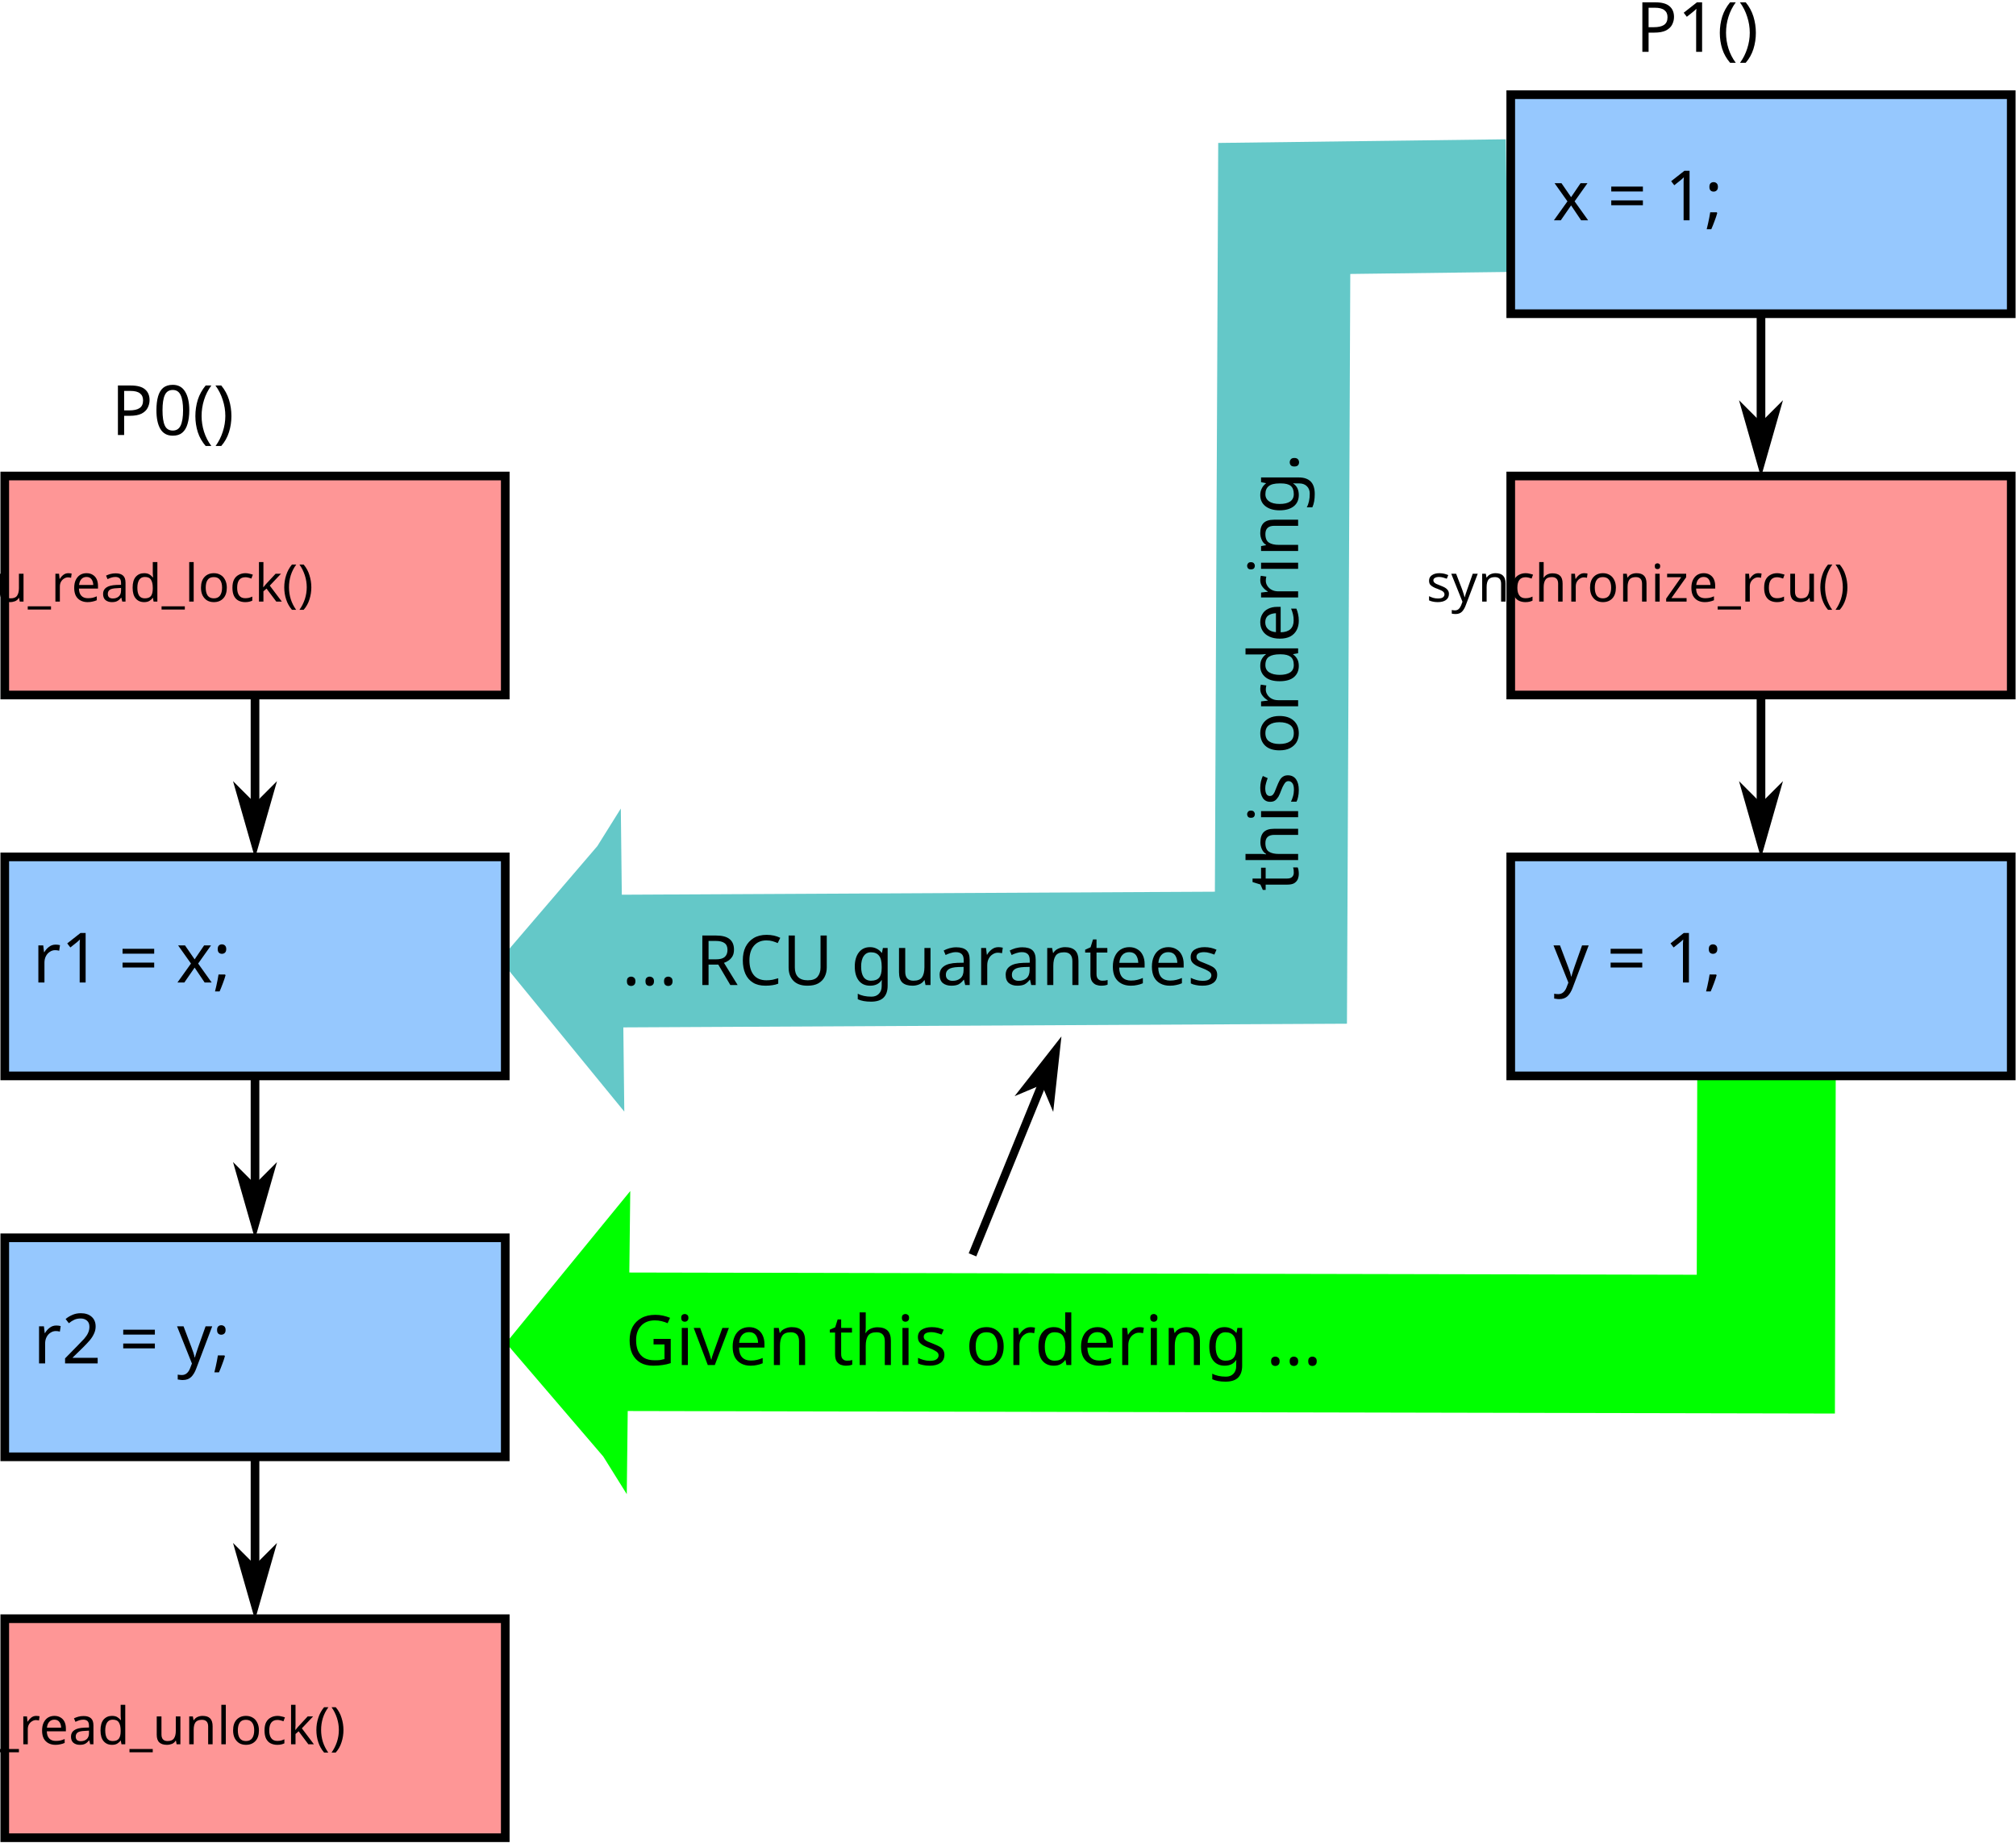
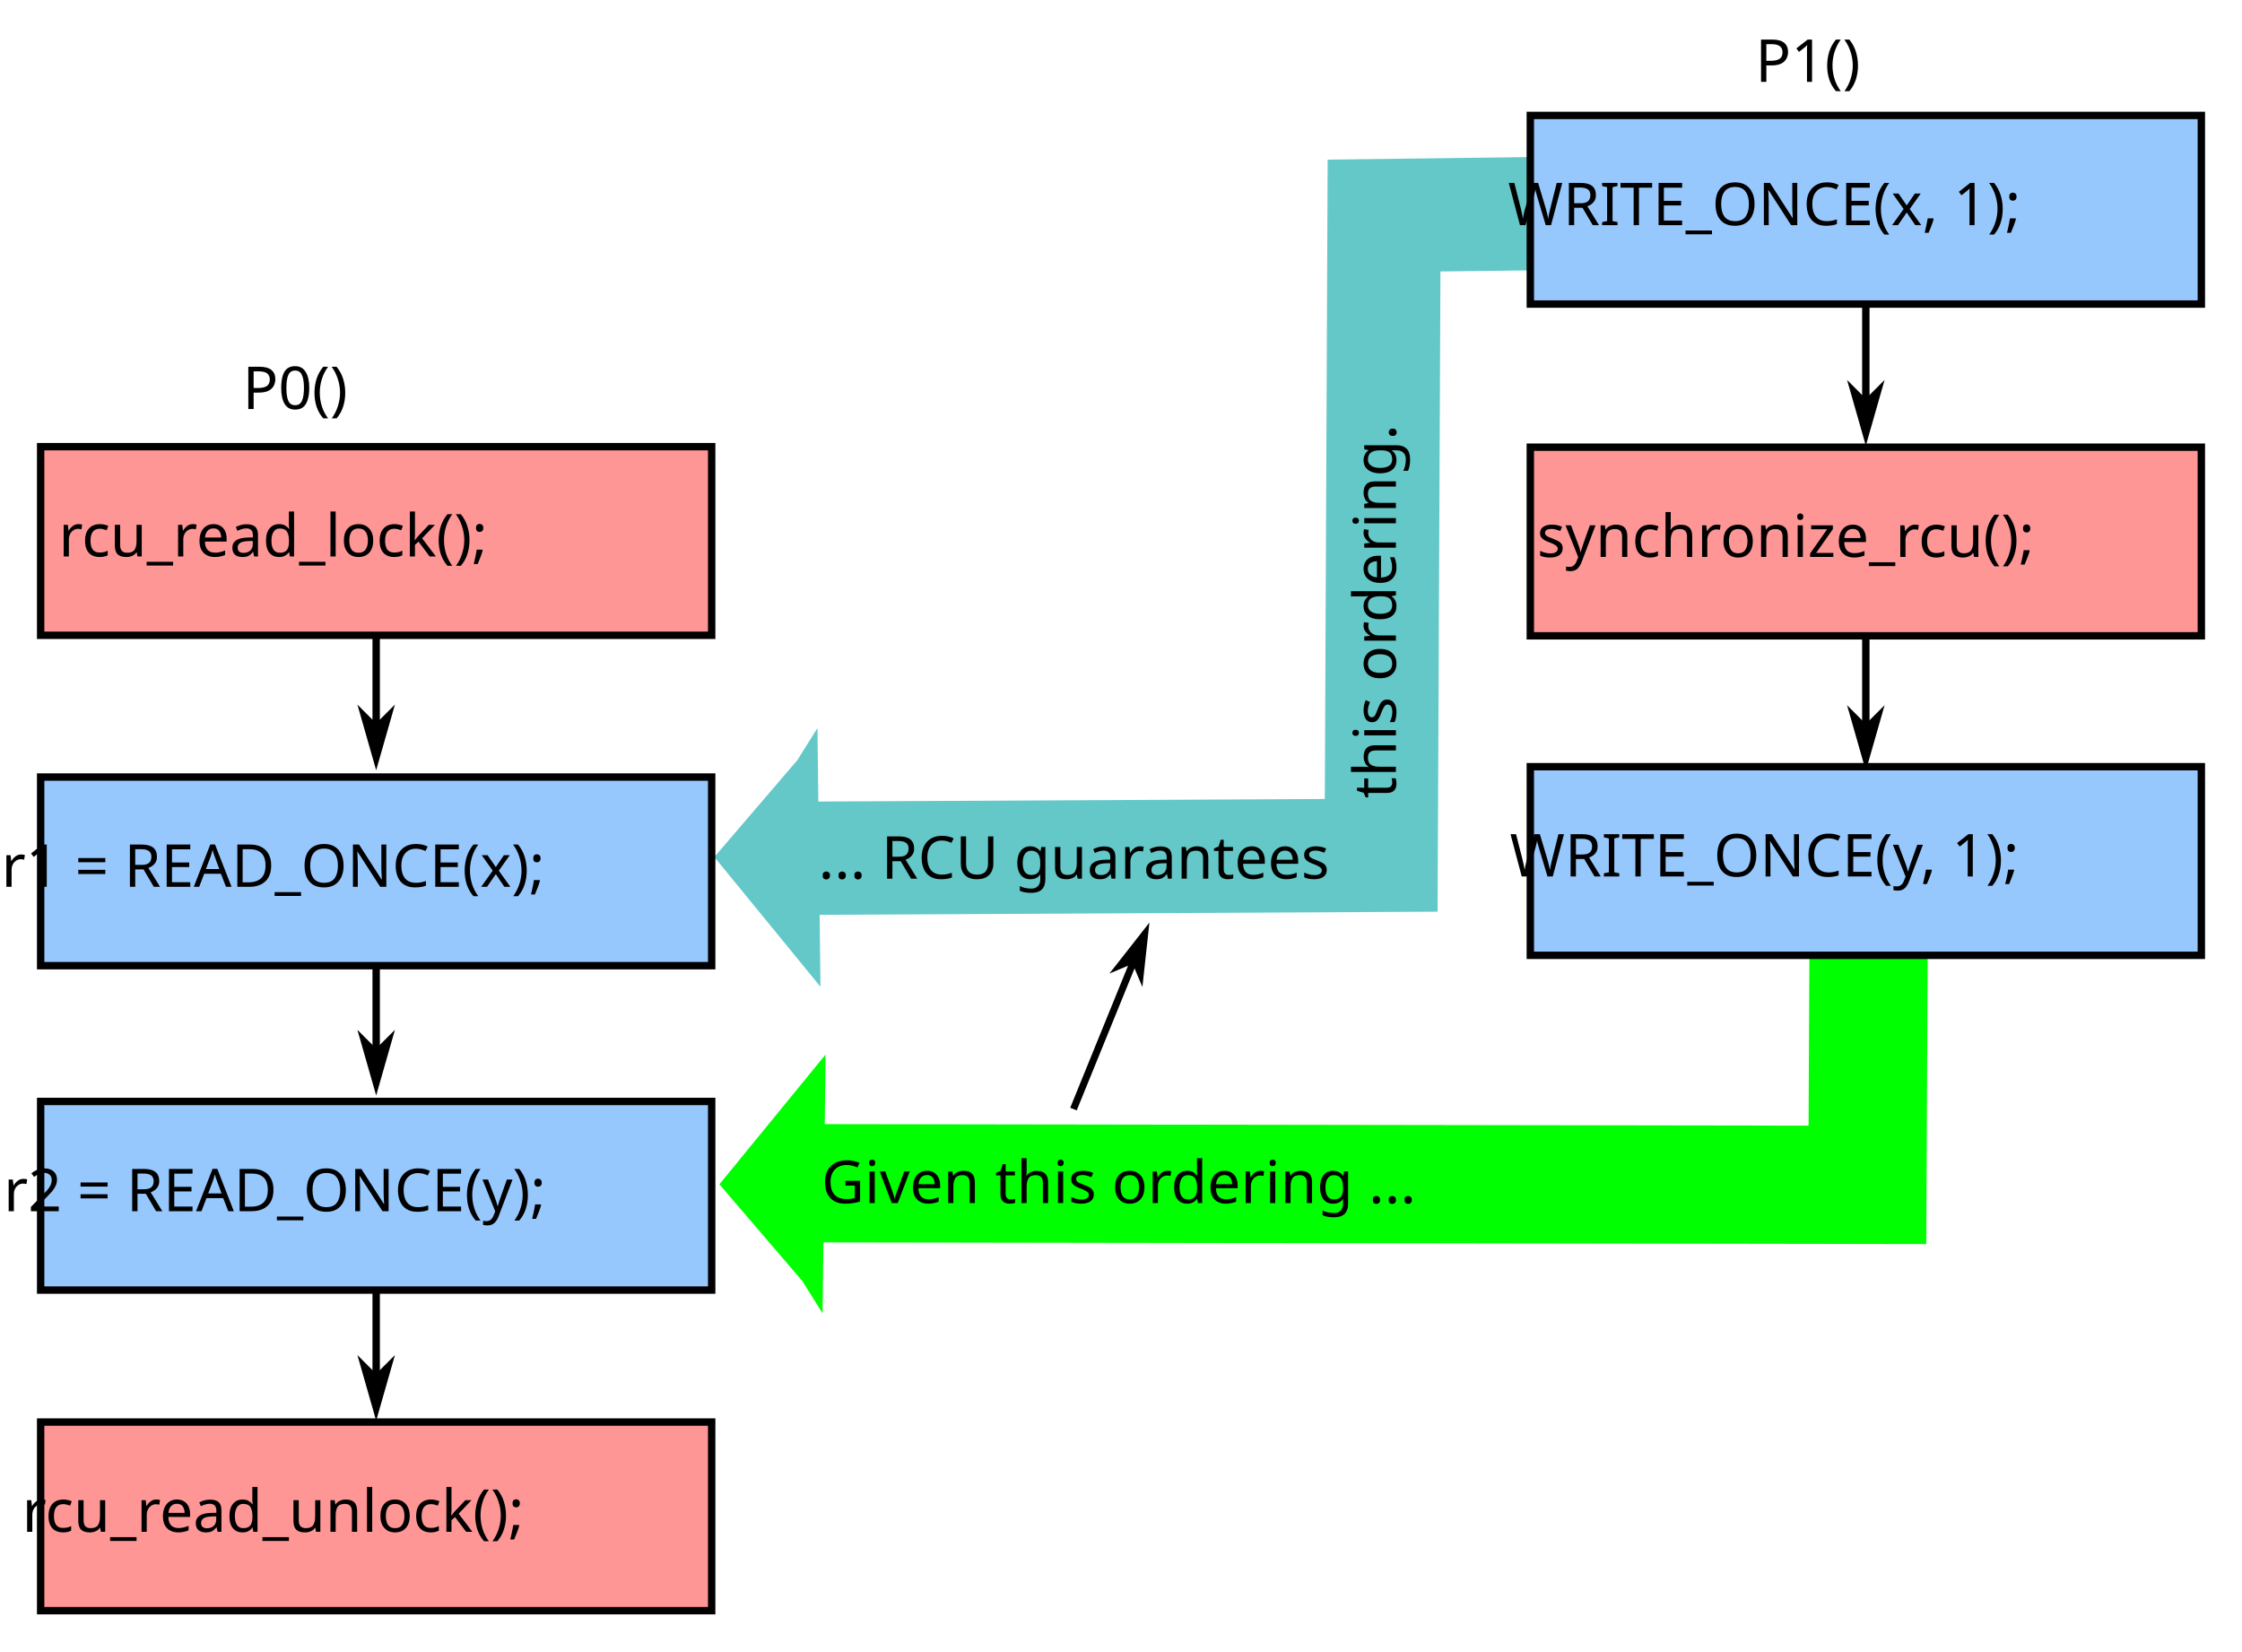
- <svg xmlns="http://www.w3.org/2000/svg" width="232.927" height="212.835" id="svg2" version="1.1">
+ <svg xmlns="http://www.w3.org/2000/svg" width="303.325" height="223.4" id="svg2" version="1.1">
  <defs id="defs4">
    <marker orient="auto" refY="0" refX="0" id="Arrow2Send" style="overflow:visible">
      <path id="path3892" style="fill-rule:evenodd;stroke-width:0.625;stroke-linejoin:round" d="M 8.719,4.034 -2.207,0.016 8.719,-4.002 c -1.745,2.372 -1.735,5.617 -6e-7,8.035 z" transform="matrix(-0.3,0,0,-0.3,0.69,0)" />
    </marker>
    <marker orient="auto" refY="0" refX="0" id="Arrow1Send" style="overflow:visible">
-       <path id="path3874" d="M 0,0 5,-5 -12.5,0 5,5 0,0 z" style="fill-rule:evenodd;stroke:#000000;stroke-width:1pt" transform="matrix(-0.2,0,0,-0.2,-1.2,0)" />
+       <path id="path3874" d="M 0,0 5,-5 -12.5,0 5,5 Z" style="fill-rule:evenodd;stroke:#000000;stroke-width:1pt" transform="matrix(-0.2,0,0,-0.2,-1.2,0)" />
    </marker>
    <marker orient="auto" refY="0" refX="0" id="Arrow1Lend" style="overflow:visible">
-       <path id="path3862" d="M 0,0 5,-5 -12.5,0 5,5 0,0 z" style="fill-rule:evenodd;stroke:#000000;stroke-width:1pt" transform="matrix(-0.8,0,0,-0.8,-10,0)" />
+       <path id="path3862" d="M 0,0 5,-5 -12.5,0 5,5 Z" style="fill-rule:evenodd;stroke:#000000;stroke-width:1pt" transform="matrix(-0.8,0,0,-0.8,-10,0)" />
    </marker>
    <marker orient="auto" refY="0" refX="0" id="Arrow1Mend" style="overflow:visible">
-       <path id="path3885" d="M 0,0 5,-5 -12.5,0 5,5 0,0 z" style="fill-rule:evenodd;stroke:#000000;stroke-width:1pt" transform="matrix(-0.4,0,0,-0.4,-4,0)" />
+       <path id="path3885" d="M 0,0 5,-5 -12.5,0 5,5 Z" style="fill-rule:evenodd;stroke:#000000;stroke-width:1pt" transform="matrix(-0.4,0,0,-0.4,-4,0)" />
    </marker>
    <marker orient="auto" refY="0" refX="0" id="Arrow1Sstart" style="overflow:visible">
-       <path id="path3888" d="M 0,0 5,-5 -12.5,0 5,5 0,0 z" style="fill-rule:evenodd;stroke:#000000;stroke-width:1pt" transform="matrix(0.2,0,0,0.2,1.2,0)" />
+       <path id="path3888" d="M 0,0 5,-5 -12.5,0 5,5 Z" style="fill-rule:evenodd;stroke:#000000;stroke-width:1pt" transform="matrix(0.2,0,0,0.2,1.2,0)" />
    </marker>
    <marker orient="auto" refY="0" refX="0" id="Arrow1Mstart" style="overflow:visible">
-       <path id="path3882" d="M 0,0 5,-5 -12.5,0 5,5 0,0 z" style="fill-rule:evenodd;stroke:#000000;stroke-width:1pt" transform="matrix(0.4,0,0,0.4,4,0)" />
+       <path id="path3882" d="M 0,0 5,-5 -12.5,0 5,5 Z" style="fill-rule:evenodd;stroke:#000000;stroke-width:1pt" transform="matrix(0.4,0,0,0.4,4,0)" />
    </marker>
    <marker orient="auto" refY="0" refX="0" id="Arrow1Lstart" style="overflow:visible">
-       <path id="path3876" d="M 0,0 5,-5 -12.5,0 5,5 0,0 z" style="fill-rule:evenodd;stroke:#000000;stroke-width:1pt" transform="matrix(0.8,0,0,0.8,10,0)" />
+       <path id="path3876" d="M 0,0 5,-5 -12.5,0 5,5 Z" style="fill-rule:evenodd;stroke:#000000;stroke-width:1pt" transform="matrix(0.8,0,0,0.8,10,0)" />
+     </marker>
+     <marker orient="auto" refY="0" refX="0" id="Arrow1Mend-1" style="overflow:visible">
+       <path id="path3885-4" d="M 0,0 5,-5 -12.5,0 5,5 Z" style="fill-rule:evenodd;stroke:#000000;stroke-width:1pt" transform="matrix(-0.4,0,0,-0.4,-4,0)" />
+     </marker>
+     <marker orient="auto" refY="0" refX="0" id="marker939" style="overflow:visible">
+       <path id="path937" d="M 0,0 5,-5 -12.5,0 5,5 Z" style="fill-rule:evenodd;stroke:#000000;stroke-width:1pt" transform="matrix(-0.4,0,0,-0.4,-4,0)" />
+     </marker>
+     <marker orient="auto" refY="0" refX="0" id="Arrow1Mend-1-6" style="overflow:visible">
+       <path id="path3885-4-8" d="M 0,0 5,-5 -12.5,0 5,5 Z" style="fill-rule:evenodd;stroke:#000000;stroke-width:1pt" transform="matrix(-0.4,0,0,-0.4,-4,0)" />
+     </marker>
+     <marker orient="auto" refY="0" refX="0" id="marker1092" style="overflow:visible">
+       <path id="path1090" d="M 0,0 5,-5 -12.5,0 5,5 Z" style="fill-rule:evenodd;stroke:#000000;stroke-width:1pt" transform="matrix(-0.4,0,0,-0.4,-4,0)" />
    </marker>
  </defs>
-   <g id="layer1" transform="translate(17.86235,-788.2439)">
+   <g id="layer1" transform="translate(56.73212,-783.1611)">
    <g id="layer2">
      <g transform="translate(0,53.92809)" id="g5416">
-         <path id="path5410" d="m 156.217,758.068 -25.698,0.327 -0.385,86.551 -77.839,0.396" style="fill:none;stroke:#64c8c8;stroke-width:15.327;stroke-linecap:butt;stroke-linejoin:miter;stroke-miterlimit:4;stroke-opacity:1;stroke-dasharray:none" />
+         <path id="path5410" d="m 156.217,758.068 -25.698,0.327 -0.385,86.551 -77.839,0.396" style="fill:none;stroke:#64c8c8;stroke-width:15.327;stroke-linecap:butt;stroke-linejoin:miter;stroke-miterlimit:4;stroke-dasharray:none;stroke-opacity:1" />
        <path id="path5414" d="m 53.752,861.303 -0.366,-31.878 -1.832,2.931 -10.992,12.825 z" style="fill:#64c8c8;fill-opacity:1;stroke:#64c8c8;stroke-width:1px;stroke-linecap:butt;stroke-linejoin:miter;stroke-opacity:1" />
        <path style="fill:#00ff00;fill-opacity:1;stroke:#00ff00;stroke-width:1px;stroke-linecap:butt;stroke-linejoin:miter;stroke-opacity:1" d="m 54.44,873.321 -0.366,31.878 -1.832,-2.931 -10.992,-12.825 z" id="path5450" />
-         <path style="fill:none;stroke:#00ff00;stroke-width:16;stroke-linecap:butt;stroke-linejoin:miter;stroke-miterlimit:4;stroke-opacity:1;stroke-dasharray:none" d="m 186.238,857.944 -0.077,31.642 -135.183,-0.283" id="path5456" />
+         <path style="fill:none;stroke:#00ff00;stroke-width:16;stroke-linecap:butt;stroke-linejoin:miter;stroke-miterlimit:4;stroke-dasharray:none;stroke-opacity:1" d="m 196.066,858.424 -0.151,31.102 -144.937,-0.223" id="path5456" />
        <text xml:space="preserve" style="font-style:normal;font-variant:normal;font-weight:normal;font-stretch:normal;line-height:0%;font-family:sans-serif;-inkscape-font-specification:Sans;text-align:start;letter-spacing:0px;word-spacing:0px;writing-mode:lr-tb;text-anchor:start;fill:#000000;fill-opacity:1;stroke:none" x="-837.239" y="132.121" id="text5458" transform="rotate(-90)">
          <tspan x="-837.239" y="132.121" id="tspan5462" style="font-size:8px;line-height:1.25;font-family:sans-serif">this ordering.</tspan>
        </text>
        <text id="text5466" y="891.998" x="54.4" style="font-style:normal;font-variant:normal;font-weight:normal;font-stretch:normal;line-height:0%;font-family:sans-serif;-inkscape-font-specification:Sans;text-align:start;letter-spacing:0px;word-spacing:0px;writing-mode:lr-tb;text-anchor:start;fill:#000000;fill-opacity:1;stroke:none" xml:space="preserve">
          <tspan id="tspan5468" y="891.998" x="54.4" style="font-size:8px;line-height:1.25;font-family:sans-serif">Given this ordering ...</tspan>
        </text>
-         <path style="fill:none;stroke:#000000;stroke-width:0.949px;stroke-linecap:butt;stroke-linejoin:miter;stroke-opacity:1;marker-end:url(#Arrow1Mend)" d="M 94.5,879.271 104.07,855.772" id="path5470" />
+         <path style="fill:none;stroke:#000000;stroke-width:0.949px;stroke-linecap:butt;stroke-linejoin:miter;stroke-opacity:1;marker-end:url(#Arrow1Mend)" d="M 88.5,879.271 98.07,855.772" id="path5470" />
        <text id="text5466-7" y="848.104" x="53.994" style="font-style:normal;font-variant:normal;font-weight:normal;font-stretch:normal;line-height:0%;font-family:sans-serif;-inkscape-font-specification:Sans;text-align:start;letter-spacing:0px;word-spacing:0px;writing-mode:lr-tb;text-anchor:start;fill:#000000;fill-opacity:1;stroke:none" xml:space="preserve">
          <tspan id="tspan5468-2" y="848.104" x="53.994" style="font-size:8px;line-height:1.25;font-family:sans-serif">... RCU guarantees</tspan>
        </text>
      </g>
    </g>
    <g transform="translate(0,53.92809)" id="g3022">
-       <g id="g4938" transform="translate(-50,8)">
-         <rect transform="translate(26.664,740.3406)" y="40.961" x="6.024" height="25.299" width="57.827" id="rect4930" style="fill:#fe9696;fill-opacity:1;stroke:#000000;stroke-width:1;stroke-miterlimit:4;stroke-opacity:1;stroke-dasharray:none;stroke-dashoffset:0" />
-         <text id="text4932" y="795.81" x="61.421" style="font-style:normal;font-variant:normal;font-weight:normal;font-stretch:normal;line-height:0%;font-family:sans-serif;-inkscape-font-specification:Sans;text-align:start;letter-spacing:0px;word-spacing:0px;writing-mode:lr-tb;text-anchor:start;fill:#000000;fill-opacity:1;stroke:none" xml:space="preserve">
-           <tspan style="font-size:6px;line-height:1.25;font-family:sans-serif;text-align:center;text-anchor:middle" id="tspan4936" y="795.81" x="61.421">rcu_read_lock()</tspan>
+       <path style="fill:none;stroke:#000000;stroke-width:1px;stroke-linecap:butt;stroke-linejoin:miter;stroke-opacity:1;marker-end:url(#Arrow1Mend)" d="m -5.839,814.601 v 16.866" id="path5150" />
+       <path id="path5346" d="m -5.839,858.601 v 16.866" style="fill:none;stroke:#000000;stroke-width:1px;stroke-linecap:butt;stroke-linejoin:miter;stroke-opacity:1;marker-end:url(#Arrow1Mend)" />
+       <path style="fill:none;stroke:#000000;stroke-width:1px;stroke-linecap:butt;stroke-linejoin:miter;stroke-opacity:1;marker-end:url(#Arrow1Mend)" d="m -5.839,902.601 v 16.866" id="path3854" />
+       <text xml:space="preserve" style="font-style:normal;font-variant:normal;font-weight:normal;font-stretch:normal;line-height:0%;font-family:sans-serif;-inkscape-font-specification:Sans;text-align:center;letter-spacing:0px;word-spacing:0px;writing-mode:lr-tb;text-anchor:middle;fill:#000000;fill-opacity:1;stroke:none" x="-5.888" y="784.566" id="text3259">
+         <tspan id="tspan3261" x="-5.888" y="784.566" style="font-size:8px;line-height:1.25;font-family:sans-serif">P0()</tspan>
+       </text>
+       <g id="g4938" transform="translate(-50.96141,9.274268)">
+         <rect style="fill:#fe9696;fill-opacity:1;stroke:#000000;stroke-width:1;stroke-miterlimit:4;stroke-dasharray:none;stroke-dashoffset:0;stroke-opacity:1" id="rect4946-4-0" width="90.785" height="25.519" x="-0.271" y="780.386" />
+         <text xml:space="preserve" style="font-style:normal;font-variant:normal;font-weight:normal;font-stretch:normal;line-height:0%;font-family:sans-serif;-inkscape-font-specification:Sans;text-align:start;letter-spacing:0px;word-spacing:0px;writing-mode:lr-tb;text-anchor:start;fill:#000000;fill-opacity:1;stroke:none" x="45.225" y="795.241" id="text4948-7">
+           <tspan x="45.225" y="795.241" id="tspan4952-0" style="font-size:8px;line-height:1.25;font-family:sans-serif;text-align:center;text-anchor:middle">rcu_read_lock();</tspan>
        </text>
      </g>
-       <g id="g4944" transform="translate(-50,52)">
-         <rect style="fill:#96c8fe;fill-opacity:1;stroke:#000000;stroke-width:1;stroke-miterlimit:4;stroke-opacity:1;stroke-dasharray:none;stroke-dashoffset:0" id="rect4946" width="57.827" height="25.299" x="6.024" y="40.961" transform="translate(26.664,740.3406)" />
-         <text xml:space="preserve" style="font-style:normal;font-variant:normal;font-weight:normal;font-stretch:normal;line-height:0%;font-family:sans-serif;-inkscape-font-specification:Sans;text-align:start;letter-spacing:0px;word-spacing:0px;writing-mode:lr-tb;text-anchor:start;fill:#000000;fill-opacity:1;stroke:none" x="61.421" y="795.81" id="text4948">
-           <tspan x="61.421" y="795.81" style="font-size:8px;line-height:1.25;font-family:sans-serif;text-align:center;text-anchor:middle" id="tspan3066">r1 = x;</tspan>
+       <g id="g4944" transform="translate(-50.96141,53.27427)">
+         <rect style="fill:#96c8fe;fill-opacity:1;stroke:#000000;stroke-width:1;stroke-miterlimit:4;stroke-dasharray:none;stroke-dashoffset:0;stroke-opacity:1" id="rect4946" width="90.785" height="25.519" x="-26.935" y="40.741" transform="translate(26.664,740.3406)" />
+         <text xml:space="preserve" style="font-style:normal;font-variant:normal;font-weight:normal;font-stretch:normal;line-height:0%;font-family:sans-serif;-inkscape-font-specification:Sans;text-align:start;letter-spacing:0px;word-spacing:0px;writing-mode:lr-tb;text-anchor:start;fill:#000000;fill-opacity:1;stroke:none" x="45.225" y="795.933" id="text4948">
+           <tspan x="45.225" y="795.933" id="tspan4952" style="font-size:8px;line-height:1.25;font-family:sans-serif;text-align:center;text-anchor:middle">r1 = READ_ONCE(x);</tspan>
        </text>
      </g>
-       <path style="fill:none;stroke:#000000;stroke-width:1px;stroke-linecap:butt;stroke-linejoin:miter;stroke-opacity:1;marker-end:url(#Arrow1Mend)" d="m 11.601,814.601 0,16.866" id="path5150" />
-       <path id="path5346" d="m 11.601,858.601 0,16.866" style="fill:none;stroke:#000000;stroke-width:1px;stroke-linecap:butt;stroke-linejoin:miter;stroke-opacity:1;marker-end:url(#Arrow1Mend)" />
-       <g id="g5348" transform="translate(-50,96)">
-         <rect style="fill:#96c8fe;fill-opacity:1;stroke:#000000;stroke-width:1;stroke-miterlimit:4;stroke-opacity:1;stroke-dasharray:none;stroke-dashoffset:0" id="rect5350" width="57.827" height="25.299" x="6.024" y="40.961" transform="translate(26.664,740.3406)" />
-         <text xml:space="preserve" style="font-style:normal;font-variant:normal;font-weight:normal;font-stretch:normal;line-height:0%;font-family:sans-serif;-inkscape-font-specification:Sans;text-align:start;letter-spacing:0px;word-spacing:0px;writing-mode:lr-tb;text-anchor:start;fill:#000000;fill-opacity:1;stroke:none" x="61.421" y="795.81" id="text5352">
-           <tspan x="61.421" y="795.81" style="font-size:8px;line-height:1.25;font-family:sans-serif;text-align:center;text-anchor:middle" id="tspan3068">r2 = y;</tspan>
+       <g id="g5348" transform="translate(-55.81678,97.27427)">
+         <rect style="fill:#96c8fe;fill-opacity:1;stroke:#000000;stroke-width:1;stroke-miterlimit:4;stroke-dasharray:none;stroke-dashoffset:0;stroke-opacity:1" id="rect4946-4" width="90.785" height="25.519" x="4.585" y="780.968" />
+         <text xml:space="preserve" style="font-style:normal;font-variant:normal;font-weight:normal;font-stretch:normal;line-height:0%;font-family:sans-serif;-inkscape-font-specification:Sans;text-align:start;letter-spacing:0px;word-spacing:0px;writing-mode:lr-tb;text-anchor:start;fill:#000000;fill-opacity:1;stroke:none" x="50.311" y="795.819" id="text5352">
+           <tspan x="50.311" y="795.819" id="tspan5356" style="font-size:8px;line-height:1.25;font-family:sans-serif;text-align:center;text-anchor:middle">r2 = READ_ONCE(y);</tspan>
        </text>
      </g>
-       <g transform="translate(124,-36.04685)" id="g5360">
-         <rect style="fill:#96c8fe;fill-opacity:1;stroke:#000000;stroke-width:1;stroke-miterlimit:4;stroke-opacity:1;stroke-dasharray:none;stroke-dashoffset:0" id="rect5362" width="57.827" height="25.299" x="6.024" y="40.961" transform="translate(26.664,740.3406)" />
-         <text xml:space="preserve" style="font-style:normal;font-variant:normal;font-weight:normal;font-stretch:normal;line-height:0%;font-family:sans-serif;-inkscape-font-specification:Sans;text-align:start;letter-spacing:0px;word-spacing:0px;writing-mode:lr-tb;text-anchor:start;fill:#000000;fill-opacity:1;stroke:none" x="61.421" y="795.81" id="text5364">
-           <tspan x="61.421" y="795.81" style="font-size:8px;line-height:1.25;font-family:sans-serif;text-align:center;text-anchor:middle" id="tspan3070">x = 1;</tspan>
+       <g id="g4938-7" transform="translate(-50.96141,141.2285)">
+         <rect style="fill:#fe9696;fill-opacity:1;stroke:#000000;stroke-width:1;stroke-miterlimit:4;stroke-dasharray:none;stroke-dashoffset:0;stroke-opacity:1" id="rect4946-4-0-9" width="90.785" height="25.519" x="-0.271" y="780.386" />
+         <text xml:space="preserve" style="font-style:normal;font-variant:normal;font-weight:normal;font-stretch:normal;line-height:0%;font-family:sans-serif;-inkscape-font-specification:Sans;text-align:start;letter-spacing:0px;word-spacing:0px;writing-mode:lr-tb;text-anchor:start;fill:#000000;fill-opacity:1;stroke:none" x="45.225" y="795.241" id="text4948-7-7">
+           <tspan x="45.225" y="795.241" id="tspan4952-0-6" style="font-size:8px;line-height:1.25;font-family:sans-serif;text-align:center;text-anchor:middle">rcu_read_unlock();</tspan>
        </text>
      </g>
-       <g transform="translate(124,8)" id="g5370">
-         <rect transform="translate(26.664,740.3406)" y="40.961" x="6.024" height="25.299" width="57.827" id="rect5372" style="fill:#fe9696;fill-opacity:1;stroke:#000000;stroke-width:1;stroke-miterlimit:4;stroke-opacity:1;stroke-dasharray:none;stroke-dashoffset:0" />
-         <text id="text5374" y="795.81" x="61.421" style="font-style:normal;font-variant:normal;font-weight:normal;font-stretch:normal;line-height:0%;font-family:sans-serif;-inkscape-font-specification:Sans;text-align:start;letter-spacing:0px;word-spacing:0px;writing-mode:lr-tb;text-anchor:start;fill:#000000;fill-opacity:1;stroke:none" xml:space="preserve">
-           <tspan style="font-size:6px;line-height:1.25;font-family:sans-serif;text-align:center;text-anchor:middle" id="tspan5378" y="795.81" x="61.421">synchronize_rcu()</tspan>
+     </g>
+     <text xml:space="preserve" style="font-style:normal;font-variant:normal;font-weight:normal;font-stretch:normal;line-height:0%;font-family:sans-serif;-inkscape-font-specification:Sans;text-align:center;letter-spacing:0px;word-spacing:0px;writing-mode:lr-tb;text-anchor:middle;fill:#000000;fill-opacity:1;stroke:none" x="195.651" y="794.231" id="text3267">
+       <tspan id="tspan3269" x="195.651" y="794.231" style="font-size:8px;line-height:1.25;font-family:sans-serif">P1()</tspan>
+     </text>
+     <g transform="translate(114.8813,15.96546)" id="g5360-6">
+       <g id="g5348-5" transform="translate(30.84155,1.844585)">
+         <rect style="fill:#96c8fe;fill-opacity:1;stroke:#000000;stroke-width:1;stroke-miterlimit:4;stroke-dasharray:none;stroke-dashoffset:0;stroke-opacity:1" id="rect4946-4-8" width="90.785" height="25.519" x="4.585" y="780.968" />
+         <text xml:space="preserve" style="font-style:normal;font-variant:normal;font-weight:normal;font-stretch:normal;line-height:0%;font-family:sans-serif;-inkscape-font-specification:Sans;text-align:start;letter-spacing:0px;word-spacing:0px;writing-mode:lr-tb;text-anchor:start;fill:#000000;fill-opacity:1;stroke:none" x="50.311" y="795.819" id="text5352-8">
+           <tspan x="50.311" y="795.819" id="tspan5356-4" style="font-size:8px;line-height:1.25;font-family:sans-serif;text-align:center;text-anchor:middle">WRITE_ONCE(x, 1);</tspan>
        </text>
      </g>
-       <path id="path5380" d="m 185.601,770.601 0,16.866" style="fill:none;stroke:#000000;stroke-width:1px;stroke-linecap:butt;stroke-linejoin:miter;stroke-opacity:1;marker-end:url(#Arrow1Mend)" />
-       <path style="fill:none;stroke:#000000;stroke-width:1px;stroke-linecap:butt;stroke-linejoin:miter;stroke-opacity:1;marker-end:url(#Arrow1Mend)" d="m 185.601,814.601 0,16.866" id="path5382" />
-       <g transform="translate(124,52)" id="g5384">
-         <rect transform="translate(26.664,740.3406)" y="40.961" x="6.024" height="25.299" width="57.827" id="rect5386" style="fill:#96c8fe;fill-opacity:1;stroke:#000000;stroke-width:1;stroke-miterlimit:4;stroke-opacity:1;stroke-dasharray:none;stroke-dashoffset:0" />
-         <text id="text5388" y="795.81" x="61.421" style="font-style:normal;font-variant:normal;font-weight:normal;font-stretch:normal;line-height:0%;font-family:sans-serif;-inkscape-font-specification:Sans;text-align:start;letter-spacing:0px;word-spacing:0px;writing-mode:lr-tb;text-anchor:start;fill:#000000;fill-opacity:1;stroke:none" xml:space="preserve">
-           <tspan style="font-size:8px;line-height:1.25;font-family:sans-serif;text-align:center;text-anchor:middle" y="795.81" x="61.421" id="tspan3072">y = 1;</tspan>
+     </g>
+     <path id="path5380-9" d="M 195.7,824.613 V 841.479" style="fill:none;stroke:#000000;stroke-width:1px;stroke-linecap:butt;stroke-linejoin:miter;stroke-opacity:1;marker-end:url(#Arrow1Mend-1-6)" />
+     <path style="fill:none;stroke:#000000;stroke-width:1px;stroke-linecap:butt;stroke-linejoin:miter;stroke-opacity:1;marker-end:url(#Arrow1Mend-1-6)" d="M 195.7,868.613 V 885.479" id="path5382-4" />
+     <g transform="translate(114.8813,104.0699)" id="g5360-5">
+       <g id="g5348-5-6" transform="translate(30.84155,1.844585)">
+         <rect style="fill:#96c8fe;fill-opacity:1;stroke:#000000;stroke-width:1;stroke-miterlimit:4;stroke-dasharray:none;stroke-dashoffset:0;stroke-opacity:1" id="rect4946-4-8-5" width="90.785" height="25.519" x="4.585" y="780.968" />
+         <text xml:space="preserve" style="font-style:normal;font-variant:normal;font-weight:normal;font-stretch:normal;line-height:0%;font-family:sans-serif;-inkscape-font-specification:Sans;text-align:start;letter-spacing:0px;word-spacing:0px;writing-mode:lr-tb;text-anchor:start;fill:#000000;fill-opacity:1;stroke:none" x="50.311" y="795.819" id="text5352-8-6">
+           <tspan x="50.311" y="795.819" id="tspan5356-4-8" style="font-size:8px;line-height:1.25;font-family:sans-serif;text-align:center;text-anchor:middle">WRITE_ONCE(y, 1);</tspan>
        </text>
      </g>
-       <path style="fill:none;stroke:#000000;stroke-width:1px;stroke-linecap:butt;stroke-linejoin:miter;stroke-opacity:1;marker-end:url(#Arrow1Mend)" d="m 11.601,902.601 0,16.866" id="path3854" />
-       <g transform="translate(-50,140)" id="g3858">
-         <rect style="fill:#fe9696;fill-opacity:1;stroke:#000000;stroke-width:1;stroke-miterlimit:4;stroke-opacity:1;stroke-dasharray:none;stroke-dashoffset:0" id="rect3860" width="57.827" height="25.299" x="6.024" y="40.961" transform="translate(26.664,740.3406)" />
-         <text xml:space="preserve" style="font-style:normal;font-variant:normal;font-weight:normal;font-stretch:normal;line-height:0%;font-family:sans-serif;-inkscape-font-specification:Sans;text-align:start;letter-spacing:0px;word-spacing:0px;writing-mode:lr-tb;text-anchor:start;fill:#000000;fill-opacity:1;stroke:none" x="61.421" y="795.81" id="text3862">
-           <tspan x="61.421" y="795.81" id="tspan3864" style="font-size:6px;line-height:1.25;font-family:sans-serif;text-align:center;text-anchor:middle">rcu_read_unlock()</tspan>
-         </text>
-       </g>
-       <text xml:space="preserve" style="font-style:normal;font-variant:normal;font-weight:normal;font-stretch:normal;line-height:0%;font-family:sans-serif;-inkscape-font-specification:Sans;text-align:center;letter-spacing:0px;word-spacing:0px;writing-mode:lr-tb;text-anchor:middle;fill:#000000;fill-opacity:1;stroke:none" x="13.011" y="784.566" id="text3259">
-         <tspan id="tspan3261" x="13.011" y="784.566" style="font-size:8px;line-height:1.25;font-family:sans-serif">P0()</tspan>
+     </g>
+     <g id="g4938-7-4" transform="translate(150.5782,63.27263)">
+       <rect style="fill:#fe9696;fill-opacity:1;stroke:#000000;stroke-width:1;stroke-miterlimit:4;stroke-dasharray:none;stroke-dashoffset:0;stroke-opacity:1" id="rect4946-4-0-9-8" width="90.785" height="25.519" x="-0.271" y="780.386" />
+       <text xml:space="preserve" style="font-style:normal;font-variant:normal;font-weight:normal;font-stretch:normal;line-height:0%;font-family:sans-serif;-inkscape-font-specification:Sans;text-align:start;letter-spacing:0px;word-spacing:0px;writing-mode:lr-tb;text-anchor:start;fill:#000000;fill-opacity:1;stroke:none" x="45.225" y="795.241" id="text4948-7-7-8">
+         <tspan x="45.225" y="795.241" id="tspan4952-0-6-3" style="font-size:8px;line-height:1.25;font-family:sans-serif;text-align:center;text-anchor:middle">synchronize_rcu();</tspan>
      </text>
    </g>
-     <text xml:space="preserve" style="font-style:normal;font-variant:normal;font-weight:normal;font-stretch:normal;line-height:0%;font-family:sans-serif;-inkscape-font-specification:Sans;text-align:center;letter-spacing:0px;word-spacing:0px;writing-mode:lr-tb;text-anchor:middle;fill:#000000;fill-opacity:1;stroke:none" x="186.021" y="794.231" id="text3267">
-       <tspan id="tspan3269" x="186.021" y="794.231" style="font-size:8px;line-height:1.25;font-family:sans-serif">P1()</tspan>
-     </text>
  </g>
</svg>
